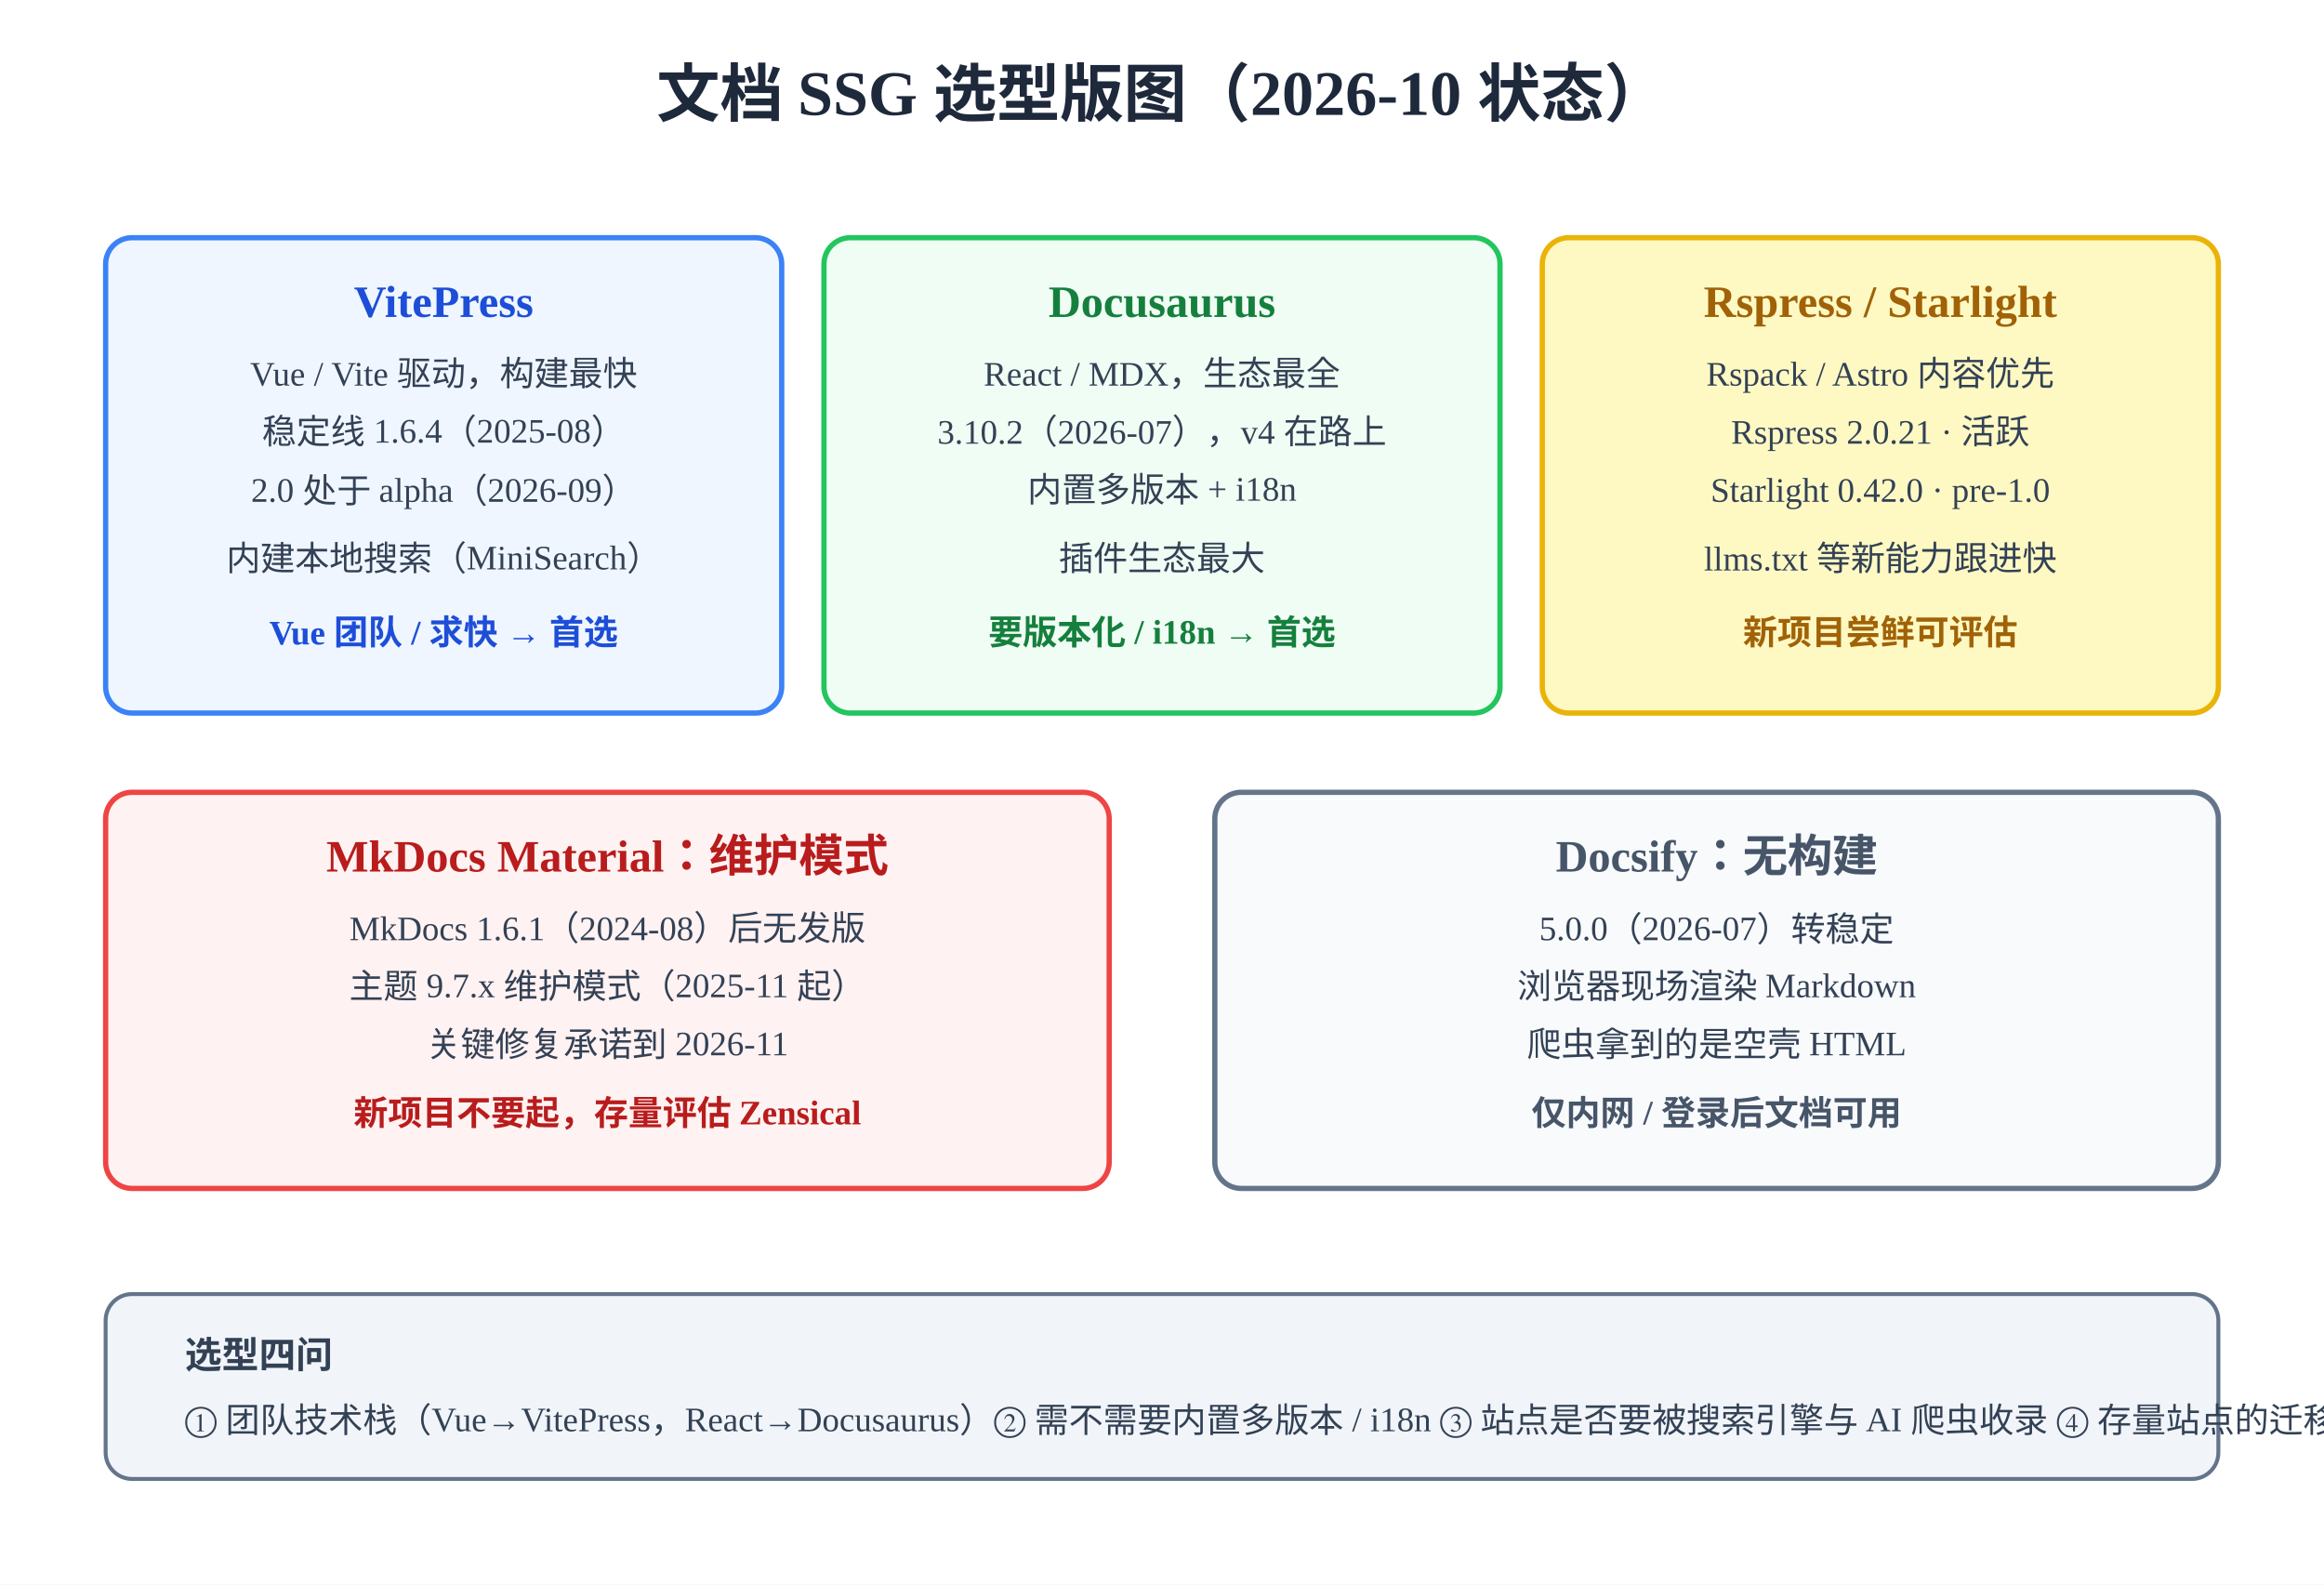
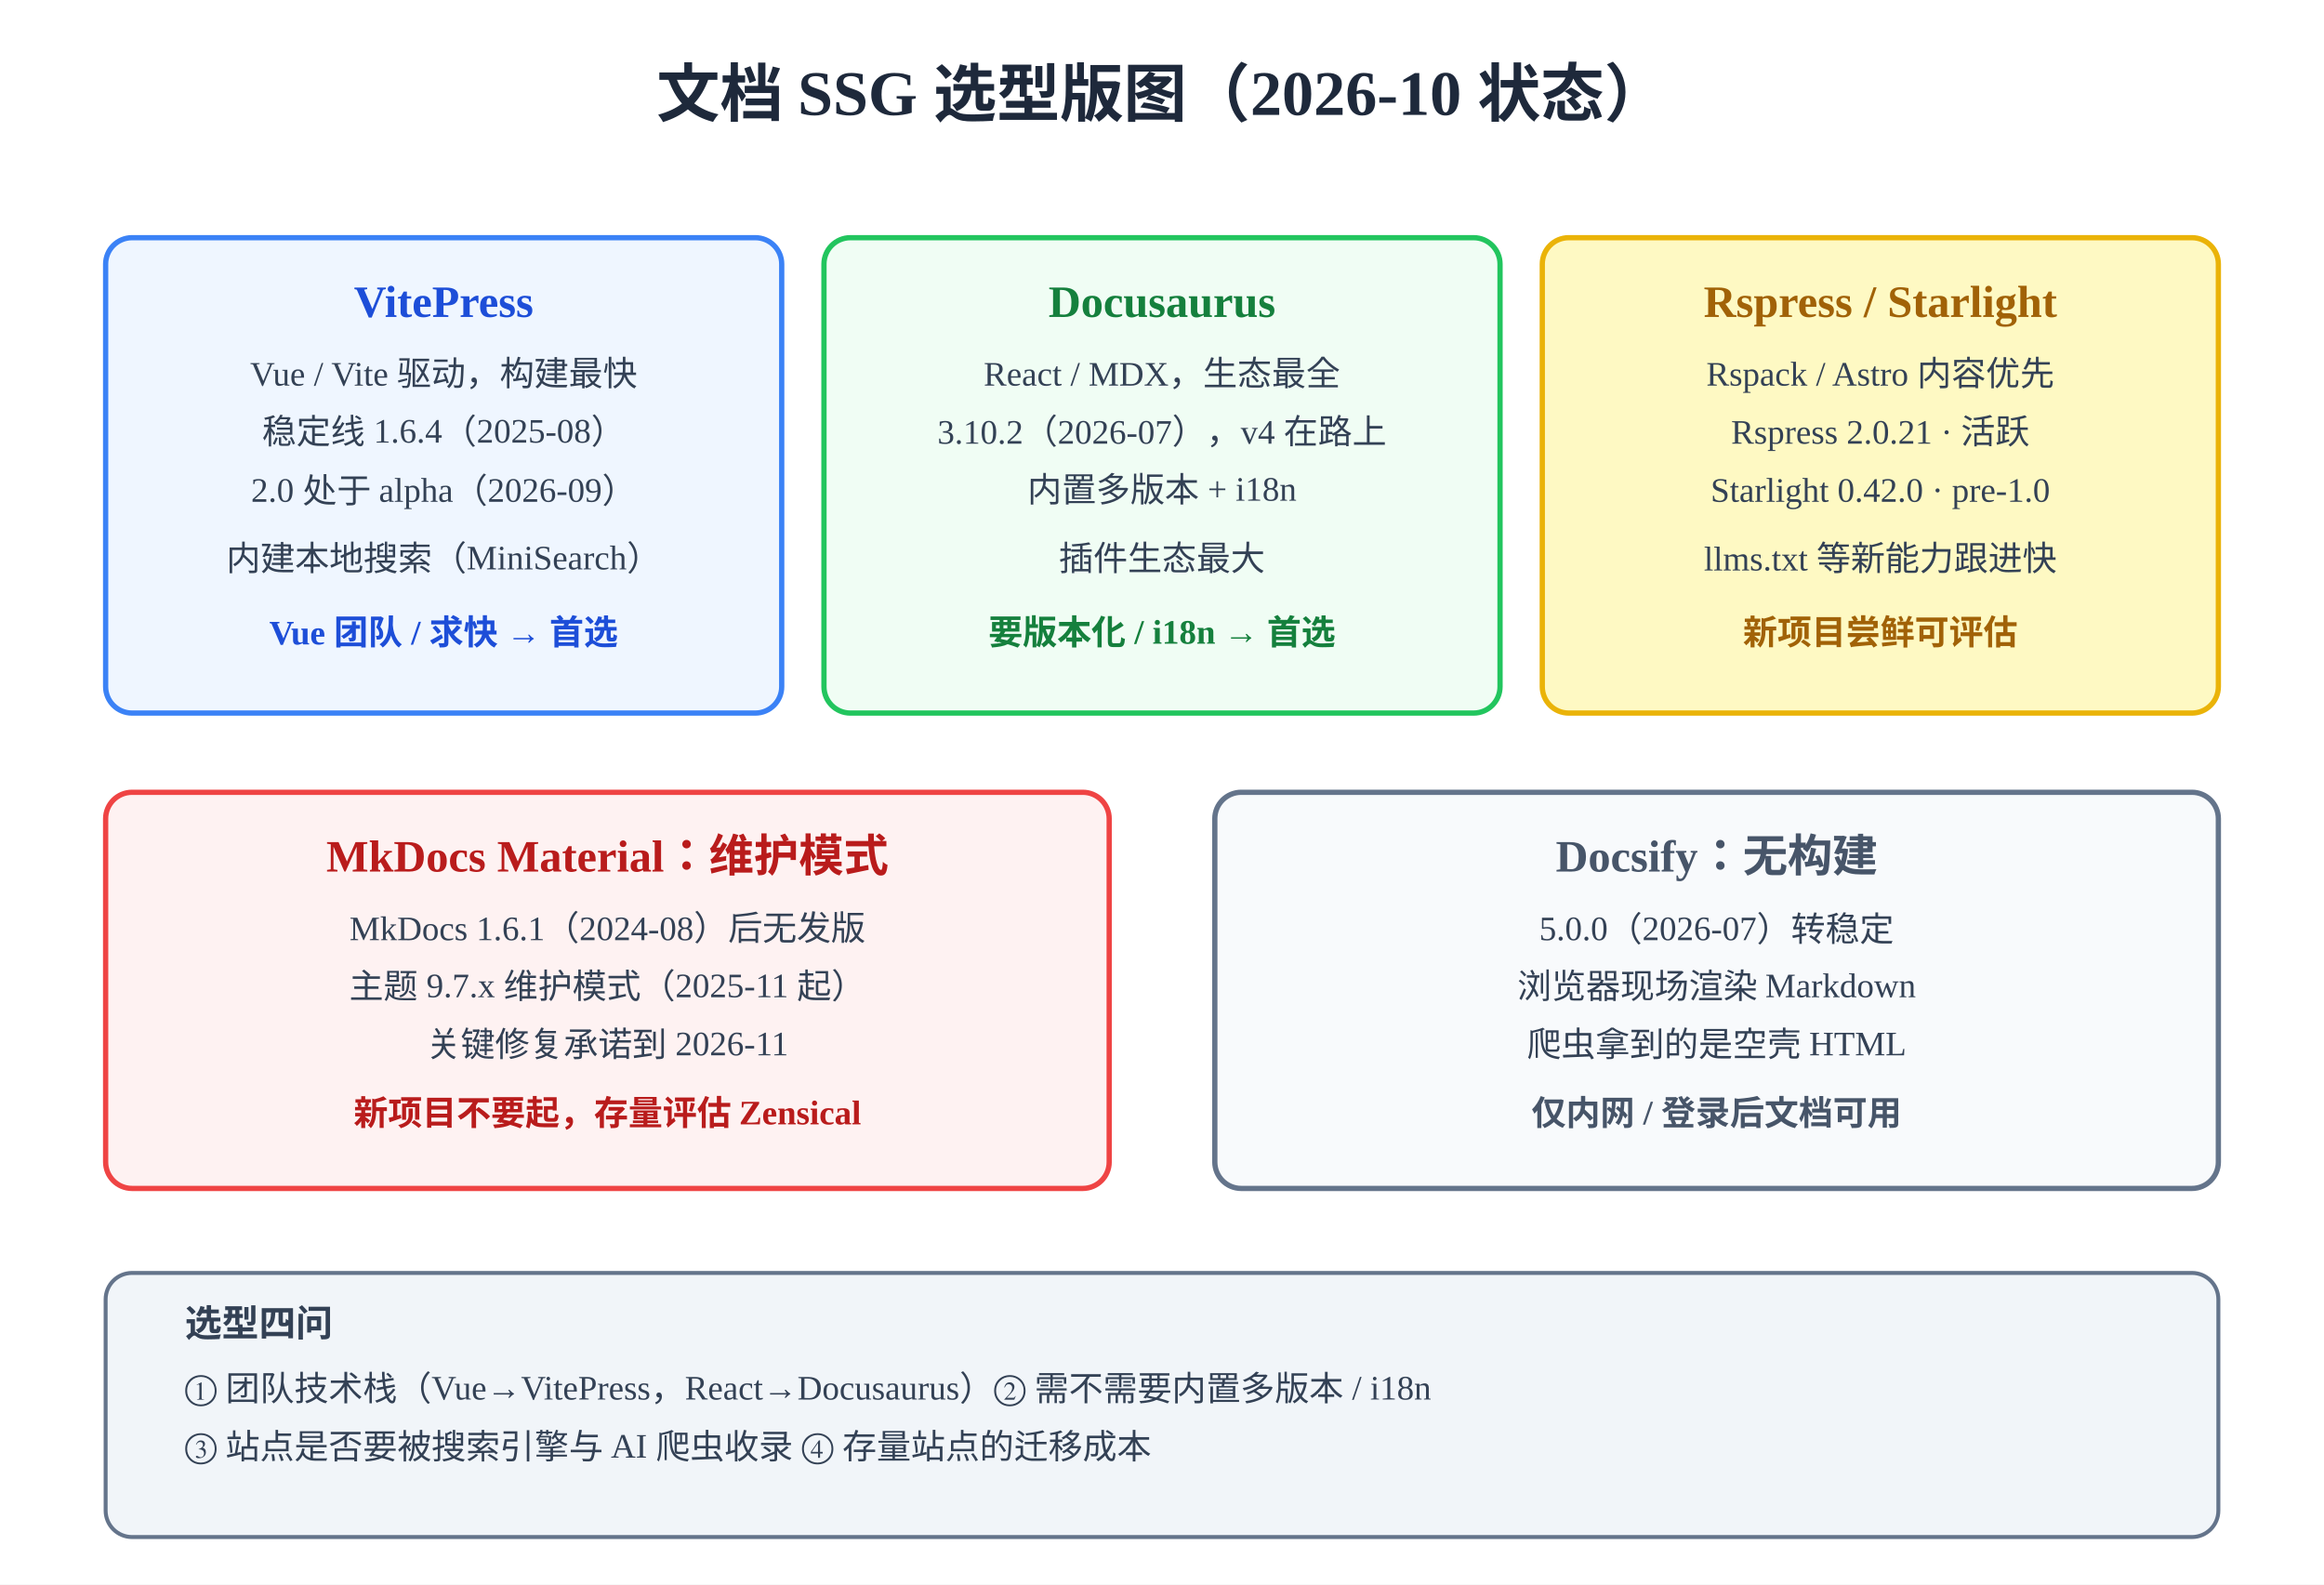
<svg xmlns="http://www.w3.org/2000/svg" width="880" height="600" viewBox="0 0 880 600">
  <rect width="880" height="600" fill="#FFFFFF" />
  <text x="440" y="44" text-anchor="middle" font-size="24" font-weight="bold" fill="#1E293B">文档 SSG 选型版图（2026-10 状态）</text>
  <rect x="40" y="90" width="256" height="180" rx="10" fill="#EFF6FF" stroke="#3B82F6" stroke-width="2" />
  <text x="168" y="120" text-anchor="middle" font-size="17" font-weight="bold" fill="#1D4ED8">VitePress</text>
  <text x="168" y="146" text-anchor="middle" font-size="13" fill="#334155">Vue / Vite 驱动，构建最快</text>
  <text x="168" y="168" text-anchor="middle" font-size="13" fill="#334155">稳定线 1.6.4（2025-08）</text>
  <text x="168" y="190" text-anchor="middle" font-size="13" fill="#334155">2.0 处于 alpha（2026-09）</text>
  <text x="168" y="216" text-anchor="middle" font-size="13" fill="#334155">内建本地搜索（MiniSearch）</text>
  <text x="168" y="244" text-anchor="middle" font-size="13" font-weight="bold" fill="#1D4ED8">Vue 团队 / 求快 → 首选</text>
  <rect x="312" y="90" width="256" height="180" rx="10" fill="#F0FDF4" stroke="#22C55E" stroke-width="2" />
  <text x="440" y="120" text-anchor="middle" font-size="17" font-weight="bold" fill="#15803D">Docusaurus</text>
  <text x="440" y="146" text-anchor="middle" font-size="13" fill="#334155">React / MDX，生态最全</text>
  <text x="440" y="168" text-anchor="middle" font-size="13" fill="#334155">3.10.2（2026-07），v4 在路上</text>
  <text x="440" y="190" text-anchor="middle" font-size="13" fill="#334155">内置多版本 + i18n</text>
  <text x="440" y="216" text-anchor="middle" font-size="13" fill="#334155">插件生态最大</text>
  <text x="440" y="244" text-anchor="middle" font-size="13" font-weight="bold" fill="#15803D">要版本化 / i18n → 首选</text>
  <rect x="584" y="90" width="256" height="180" rx="10" fill="#FEF9C3" stroke="#EAB308" stroke-width="2" />
  <text x="712" y="120" text-anchor="middle" font-size="17" font-weight="bold" fill="#A16207">Rspress / Starlight</text>
  <text x="712" y="146" text-anchor="middle" font-size="13" fill="#334155">Rspack / Astro 内容优先</text>
  <text x="712" y="168" text-anchor="middle" font-size="13" fill="#334155">Rspress 2.0.21 · 活跃</text>
  <text x="712" y="190" text-anchor="middle" font-size="13" fill="#334155">Starlight 0.42.0 · pre-1.0</text>
  <text x="712" y="216" text-anchor="middle" font-size="13" fill="#334155">llms.txt 等新能力跟进快</text>
  <text x="712" y="244" text-anchor="middle" font-size="13" font-weight="bold" fill="#A16207">新项目尝鲜可评估</text>
  <rect x="40" y="300" width="380" height="150" rx="10" fill="#FEF2F2" stroke="#EF4444" stroke-width="2" />
  <text x="230" y="330" text-anchor="middle" font-size="17" font-weight="bold" fill="#B91C1C">MkDocs Material：维护模式</text>
  <text x="230" y="356" text-anchor="middle" font-size="13" fill="#334155">MkDocs 1.6.1（2024-08）后无发版</text>
  <text x="230" y="378" text-anchor="middle" font-size="13" fill="#334155">主题 9.7.x 维护模式（2025-11 起）</text>
  <text x="230" y="400" text-anchor="middle" font-size="13" fill="#334155">关键修复承诺到 2026-11</text>
  <text x="230" y="426" text-anchor="middle" font-size="13" font-weight="bold" fill="#B91C1C">新项目不要起，存量评估 Zensical</text>
  <rect x="460" y="300" width="380" height="150" rx="10" fill="#F8FAFC" stroke="#64748B" stroke-width="2" />
  <text x="650" y="330" text-anchor="middle" font-size="17" font-weight="bold" fill="#475569">Docsify：无构建</text>
  <text x="650" y="356" text-anchor="middle" font-size="13" fill="#334155">5.0.0（2026-07）转稳定</text>
  <text x="650" y="378" text-anchor="middle" font-size="13" fill="#334155">浏览器现场渲染 Markdown</text>
  <text x="650" y="400" text-anchor="middle" font-size="13" fill="#334155">爬虫拿到的是空壳 HTML</text>
  <text x="650" y="426" text-anchor="middle" font-size="13" font-weight="bold" fill="#475569">仅内网 / 登录后文档可用</text>
-   <rect x="40" y="490" width="800" height="70" rx="10" fill="#F1F5F9" stroke="#64748B" stroke-width="1.5" />
-   <text x="70" y="518" font-size="14" font-weight="bold" fill="#334155">选型四问</text>
-   <text x="70" y="542" font-size="13" fill="#334155">① 团队技术栈（Vue→VitePress，React→Docusaurus）② 需不需要内置多版本 / i18n ③ 站点是否要被搜索引擎与 AI 爬虫收录 ④ 存量站点的迁移成本</text>
+   <rect x="40" y="482" width="800" height="100" rx="10" fill="#F1F5F9" stroke="#64748B" stroke-width="1.5" />
+   <text x="70" y="506" font-size="14" font-weight="bold" fill="#334155">选型四问</text>
+   <text x="70" y="530" font-size="13" fill="#334155">① 团队技术栈（Vue→VitePress，React→Docusaurus）② 需不需要内置多版本 / i18n</text>
+   <text x="70" y="552" font-size="13" fill="#334155">③ 站点是否要被搜索引擎与 AI 爬虫收录 ④ 存量站点的迁移成本</text>
</svg>
